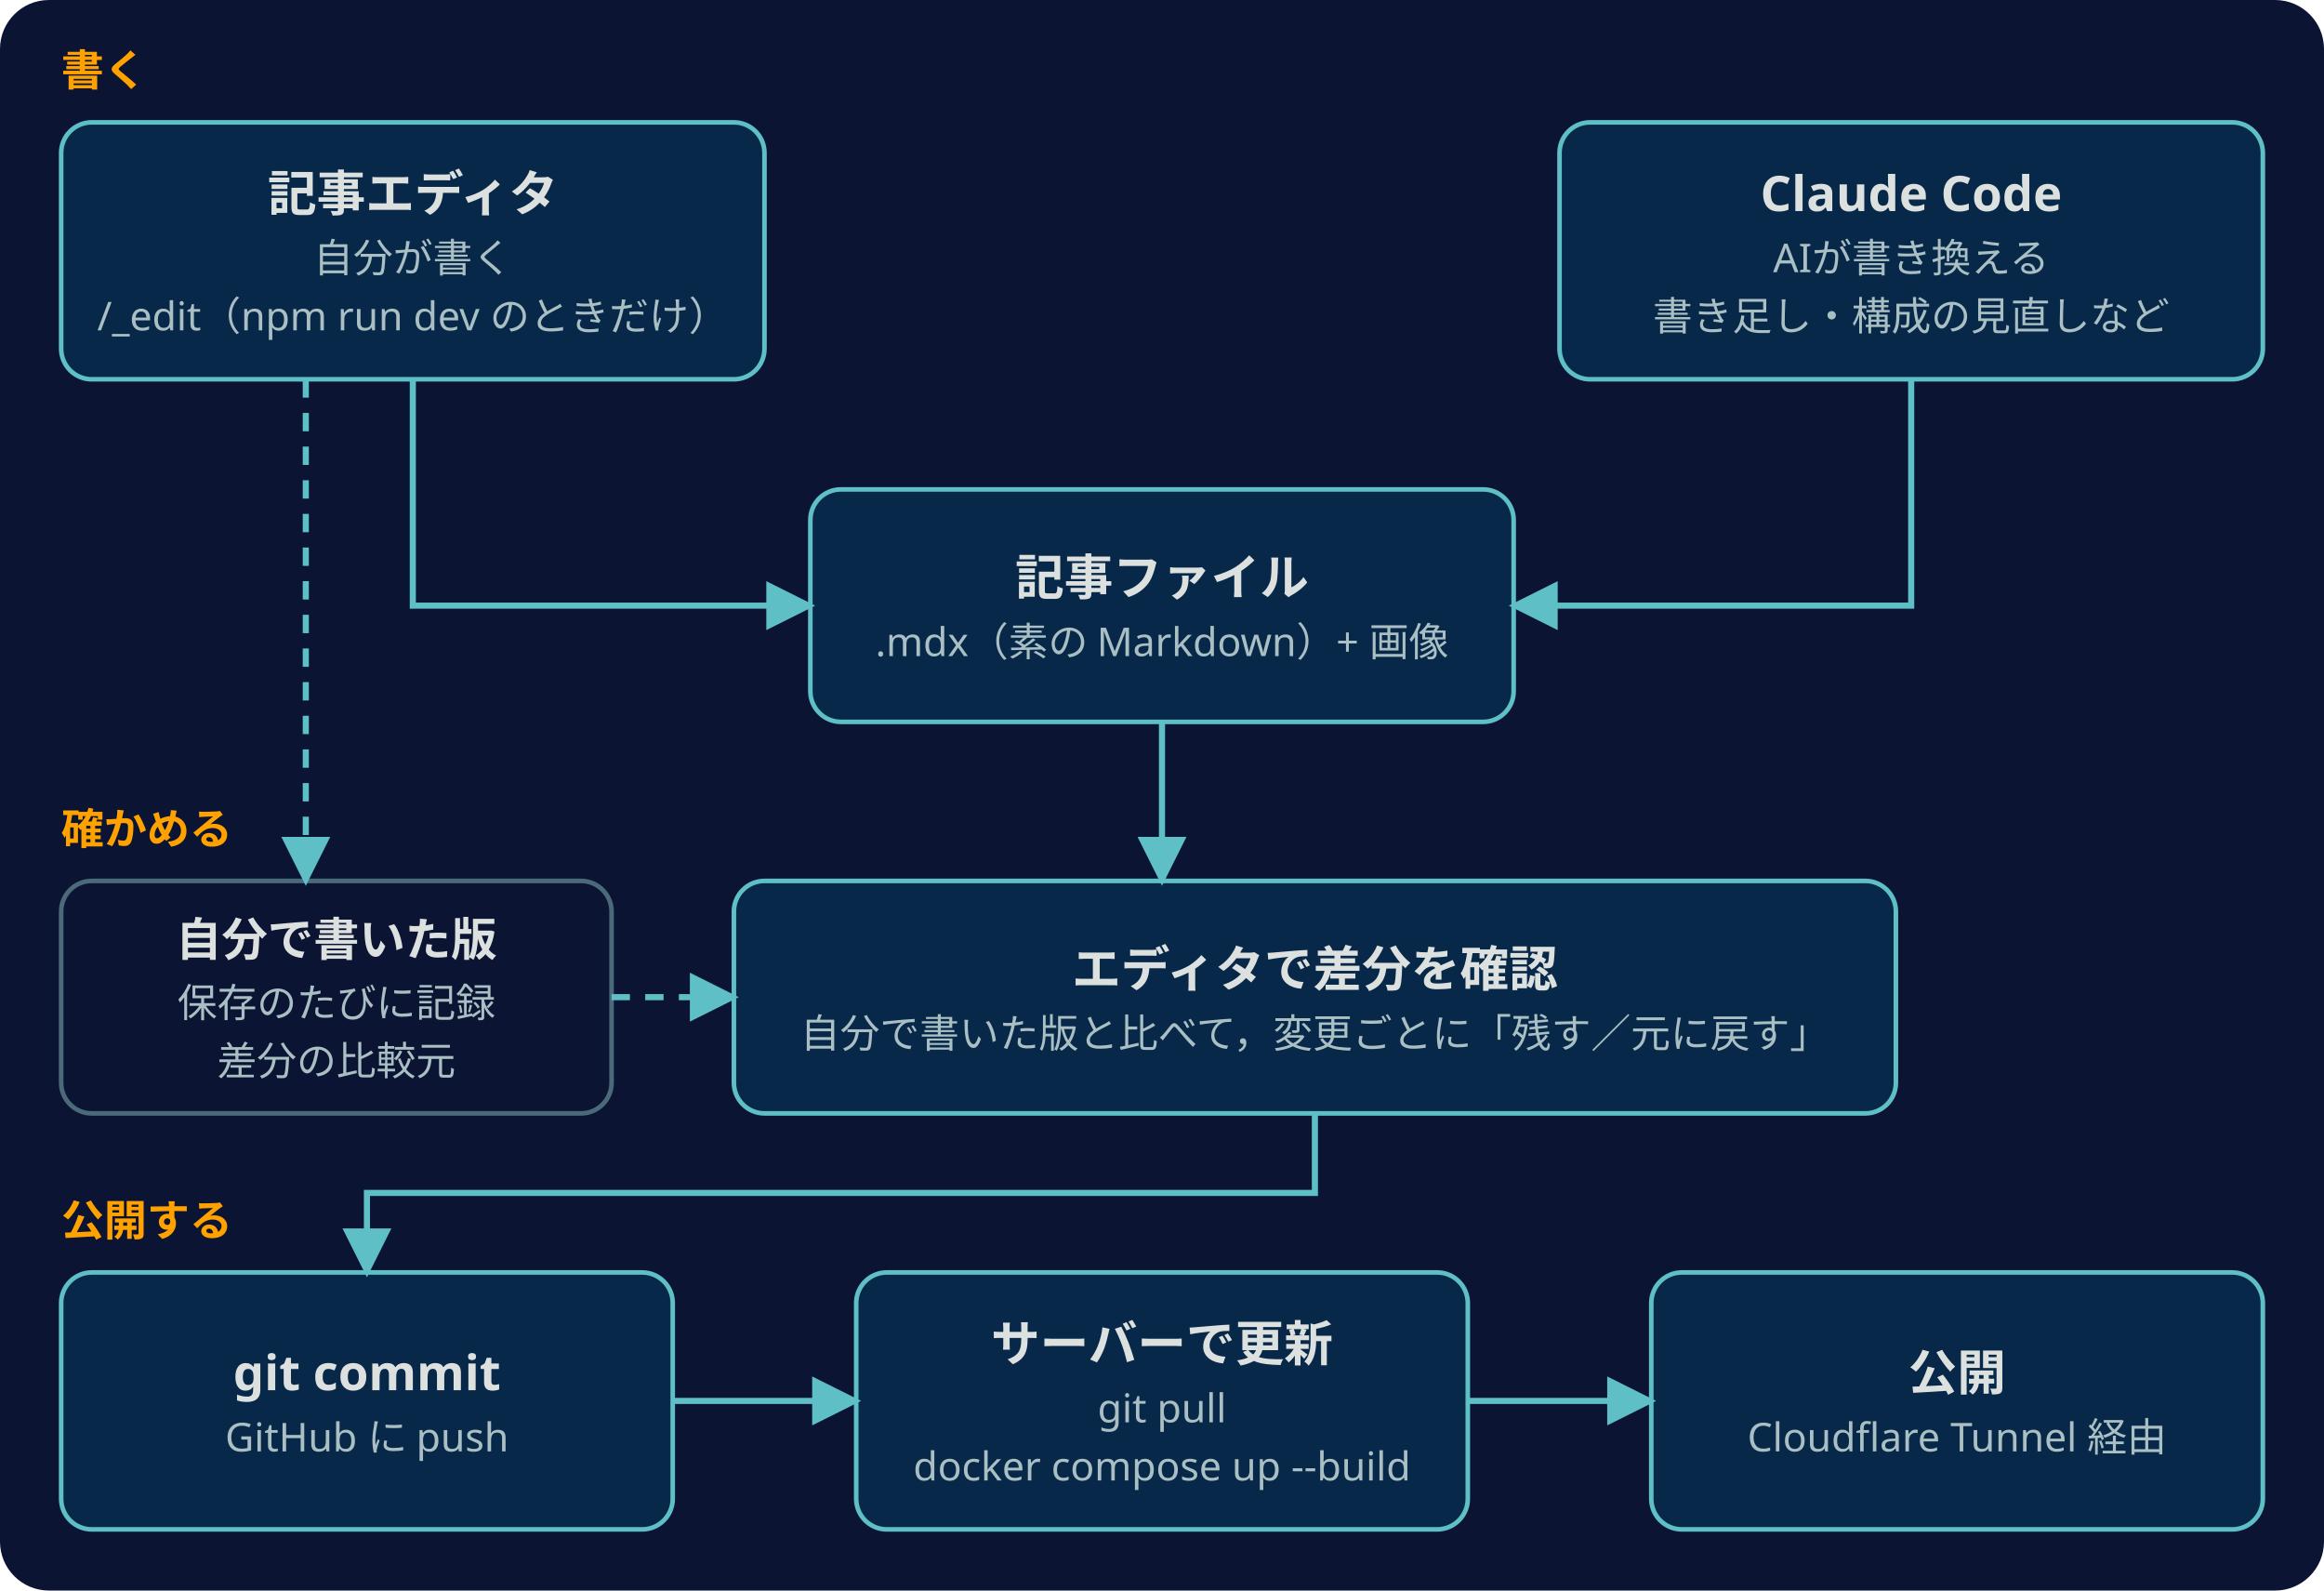
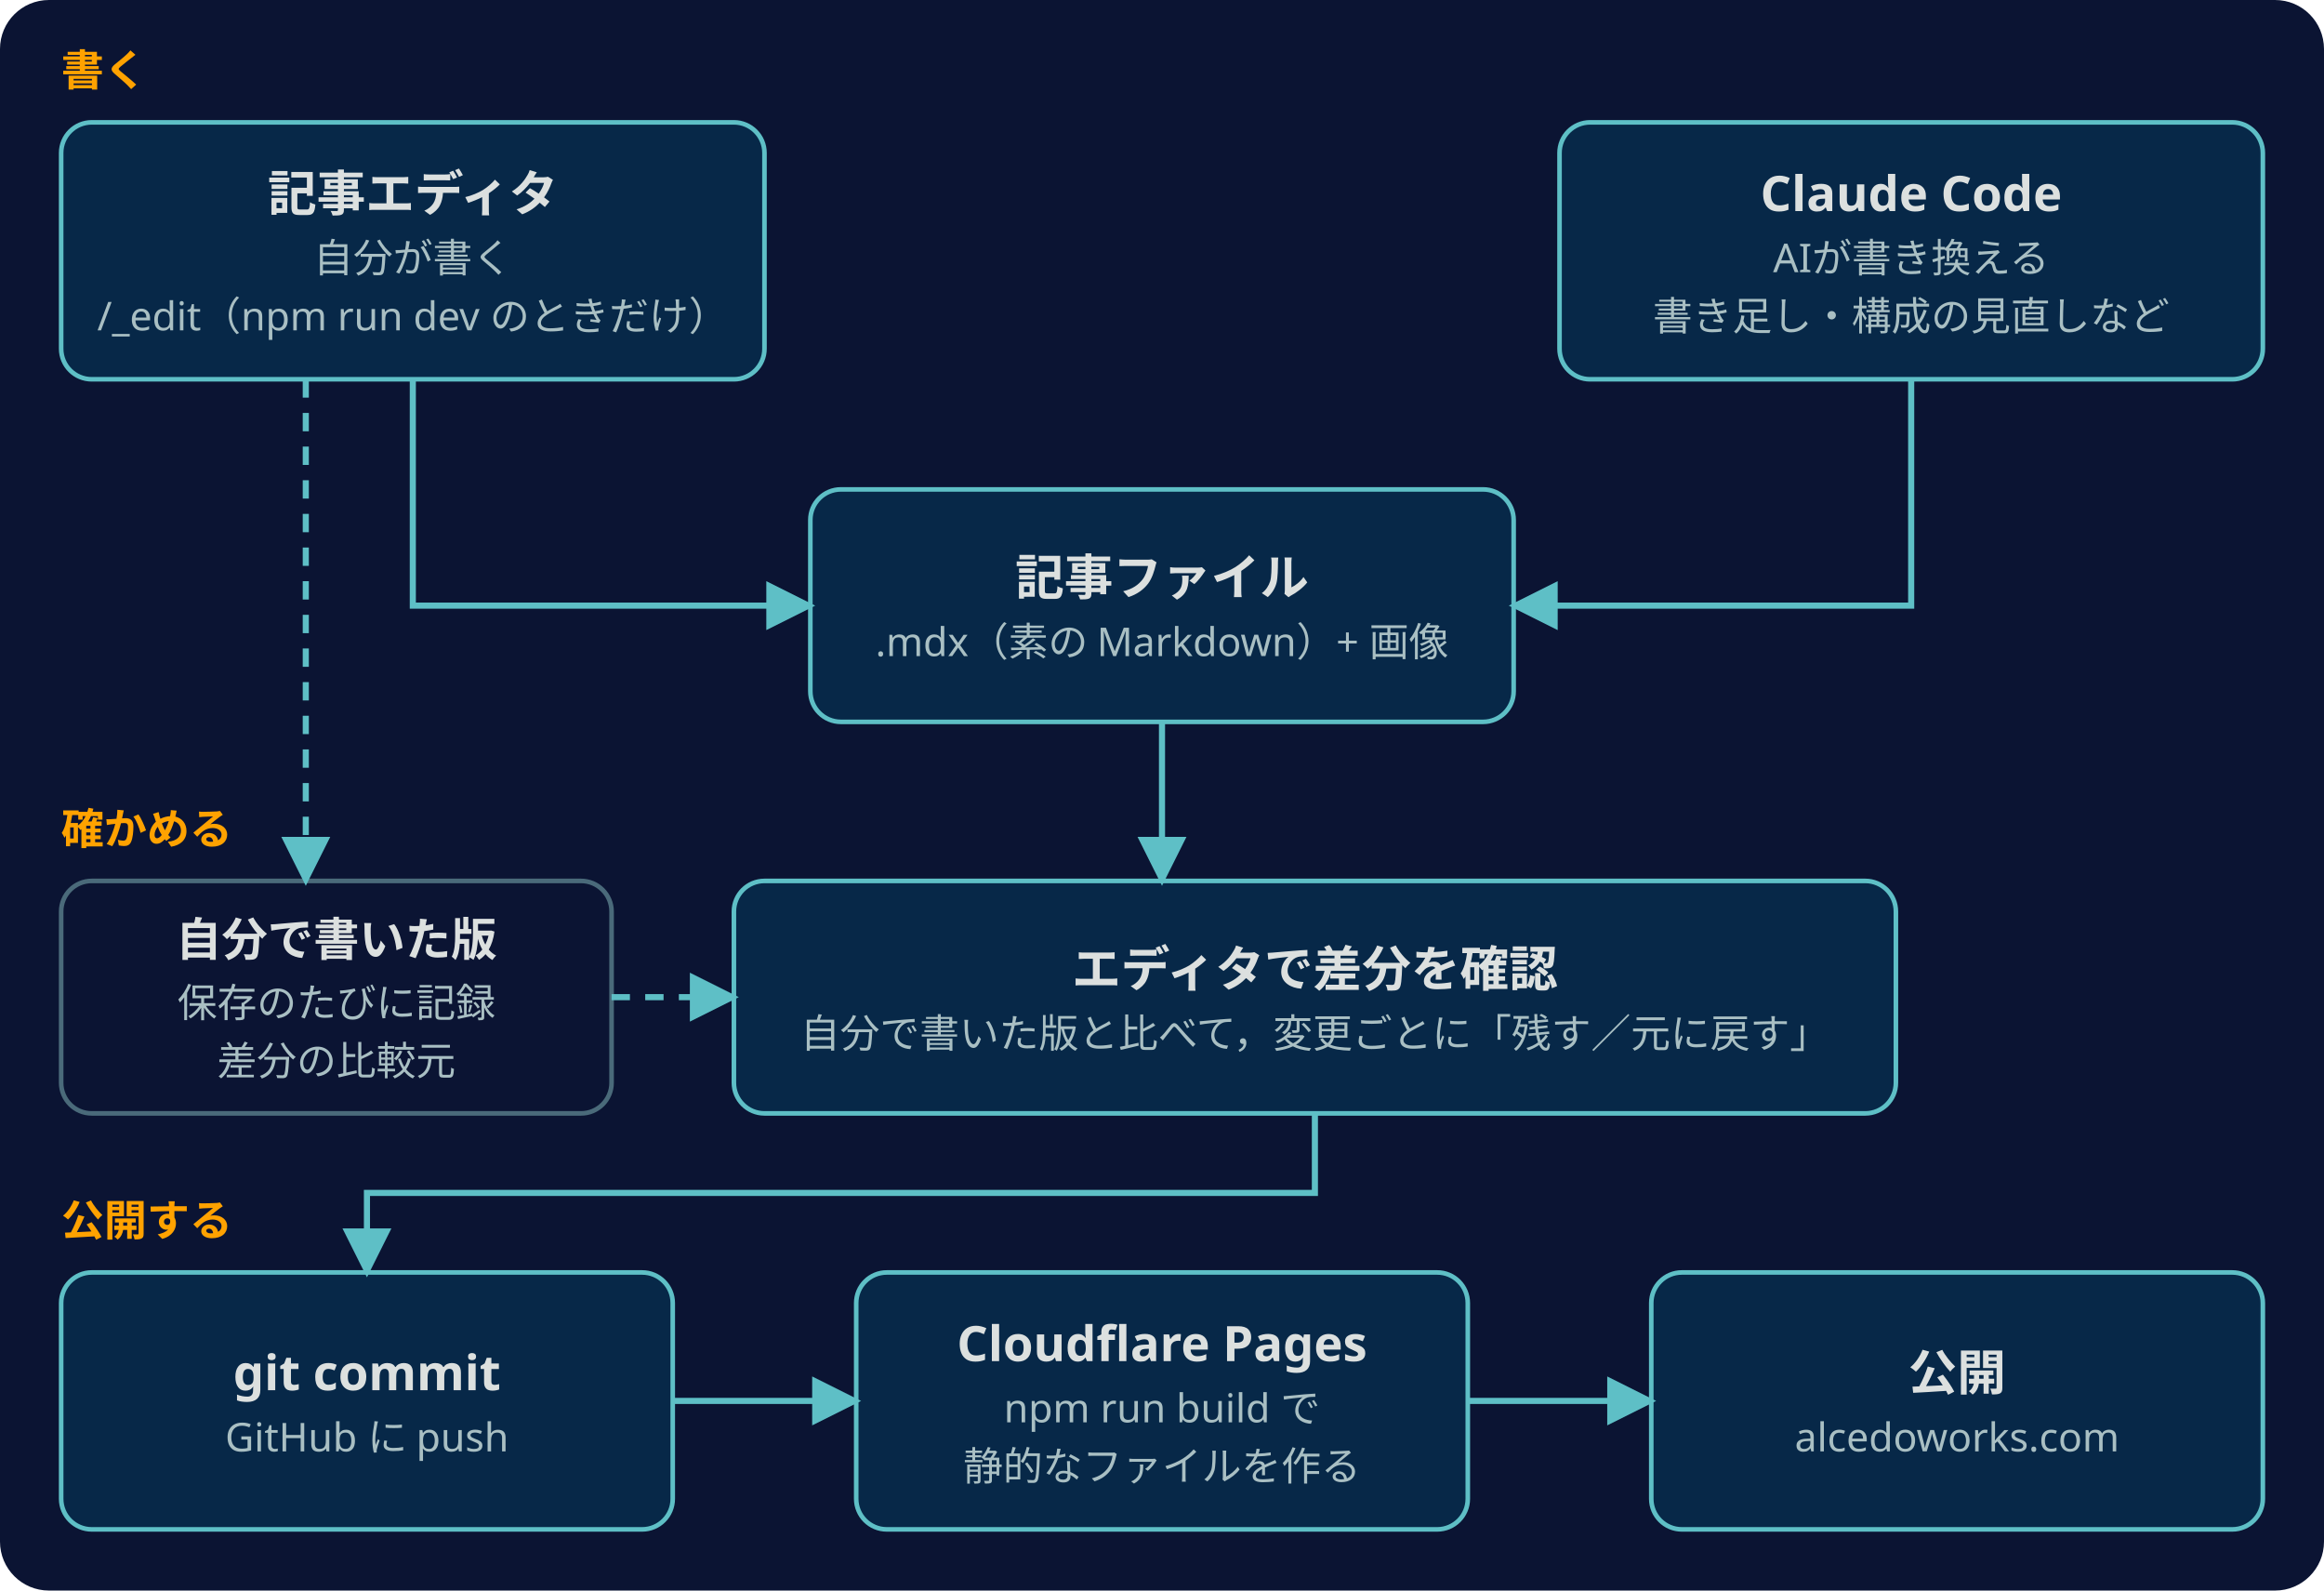
<svg xmlns="http://www.w3.org/2000/svg" viewBox="0 0 760 520" width="760" height="520" font-family="'Noto Sans JP','Hiragino Sans','Yu Gothic',sans-serif">
  <defs>
    <marker id="a" viewBox="0 0 10 10" refX="9" refY="5" markerWidth="8" markerHeight="8" orient="auto-start-reverse">
      <path d="M0,0 L10,5 L0,10 z" fill="#5EBFC6" />
    </marker>
    <marker id="b" viewBox="0 0 10 10" refX="9" refY="5" markerWidth="8" markerHeight="8" orient="auto-start-reverse">
      <path d="M0,0 L10,5 L0,10 z" fill="#FFA200" />
    </marker>
  </defs>
  <rect x="0" y="0" width="760" height="520" rx="16" fill="#0B1433" />
  <text x="20" y="28" text-anchor="start" font-size="14" font-weight="700" fill="#FFA200">書く</text>
  <rect x="20" y="40" width="230" height="84" rx="10" fill="rgba(0,79,113,0.35)" stroke="#5EBFC6" stroke-width="1.5" />
  <text x="135.0" y="69.0" text-anchor="middle" font-size="16" font-weight="700" fill="#DCE0DF">記事エディタ</text>
  <text x="135.0" y="89.0" text-anchor="middle" font-size="13" fill="#A9BFC3">自分が書く</text>
  <text x="135.0" y="108.0" text-anchor="middle" font-size="13" fill="#A9BFC3">/_edit（npm run dev のときだけ）</text>
  <rect x="510" y="40" width="230" height="84" rx="10" fill="rgba(0,79,113,0.35)" stroke="#5EBFC6" stroke-width="1.5" />
  <text x="625.0" y="69.0" text-anchor="middle" font-size="16" font-weight="700" fill="#DCE0DF">Claude Code</text>
  <text x="625.0" y="89.0" text-anchor="middle" font-size="13" fill="#A9BFC3">AIが書き換える</text>
  <text x="625.0" y="108.0" text-anchor="middle" font-size="13" fill="#A9BFC3">書き足し・構成の見直しなど</text>
  <rect x="265" y="160" width="230" height="76" rx="10" fill="rgba(0,79,113,0.35)" stroke="#5EBFC6" stroke-width="1.5" />
  <text x="380.0" y="194.5" text-anchor="middle" font-size="16" font-weight="700" fill="#DCE0DF">記事ファイル</text>
  <text x="380.0" y="214.5" text-anchor="middle" font-size="13" fill="#A9BFC3">.mdx（素の Markdown）+ 画像</text>
  <polyline points="135,124 135,198 265,198" fill="none" stroke="#5EBFC6" stroke-width="2" marker-end="url(#a)" />
  <polyline points="625,124 625,198 495,198" fill="none" stroke="#5EBFC6" stroke-width="2" marker-end="url(#a)" />
  <text x="20" y="276" text-anchor="start" font-size="14" font-weight="700" fill="#FFA200">確かめる</text>
  <rect x="20" y="288" width="180" height="76" rx="10" fill="none" stroke="#4A6A7A" stroke-width="1.5" />
  <text x="110.0" y="312.5" text-anchor="middle" font-size="15" font-weight="700" fill="#DCE0DF">自分で書いた版</text>
  <text x="110.0" y="332.5" text-anchor="middle" font-size="13" fill="#A9BFC3">保存のたびに記録</text>
  <text x="110.0" y="351.5" text-anchor="middle" font-size="13" fill="#A9BFC3">差分の比較元</text>
  <polyline points="100,124 100,288" fill="none" stroke="#5EBFC6" stroke-width="2" stroke-dasharray="6 5" marker-end="url(#a)" />
  <rect x="240" y="288" width="380" height="76" rx="10" fill="rgba(0,79,113,0.35)" stroke="#5EBFC6" stroke-width="1.5" />
  <text x="430.0" y="322.5" text-anchor="middle" font-size="16" font-weight="700" fill="#DCE0DF">エディタで差分を確認</text>
  <text x="430.0" y="342.5" text-anchor="middle" font-size="13" fill="#A9BFC3">自分で書いた版と比べて，変更ごとに「残す／元に戻す」</text>
  <polyline points="200,326 240,326" fill="none" stroke="#5EBFC6" stroke-width="2" stroke-dasharray="6 5" marker-end="url(#a)" />
  <polyline points="380,236 380,288" fill="none" stroke="#5EBFC6" stroke-width="2" marker-end="url(#a)" />
  <text x="20" y="404" text-anchor="start" font-size="14" font-weight="700" fill="#FFA200">公開する</text>
  <rect x="20" y="416" width="200" height="84" rx="10" fill="rgba(0,79,113,0.35)" stroke="#5EBFC6" stroke-width="1.5" />
  <text x="120.0" y="454.5" text-anchor="middle" font-size="16" font-weight="700" fill="#DCE0DF">git commit</text>
  <text x="120.0" y="474.5" text-anchor="middle" font-size="13" fill="#A9BFC3">GitHub に push</text>
  <rect x="280" y="416" width="200" height="84" rx="10" fill="rgba(0,79,113,0.35)" stroke="#5EBFC6" stroke-width="1.5" />
-   <text x="380.0" y="445.0" text-anchor="middle" font-size="16" font-weight="700" fill="#DCE0DF">サーバーで更新</text>
-   <text x="380.0" y="465.0" text-anchor="middle" font-size="13" fill="#A9BFC3">git pull</text>
-   <text x="380.0" y="484.0" text-anchor="middle" font-size="13" fill="#A9BFC3">docker compose up --build</text>
+   <text x="380.0" y="445.0" text-anchor="middle" font-size="16" font-weight="700" fill="#DCE0DF">Cloudflare Pages</text>
+   <text x="380.0" y="465.0" text-anchor="middle" font-size="13" fill="#A9BFC3">npm run build で</text>
+   <text x="380.0" y="484.0" text-anchor="middle" font-size="13" fill="#A9BFC3">静的なファイルを作る</text>
  <rect x="540" y="416" width="200" height="84" rx="10" fill="rgba(0,79,113,0.35)" stroke="#5EBFC6" stroke-width="1.5" />
  <text x="640.0" y="454.5" text-anchor="middle" font-size="16" font-weight="700" fill="#DCE0DF">公開</text>
-   <text x="640.0" y="474.5" text-anchor="middle" font-size="13" fill="#A9BFC3">Cloudflare Tunnel 経由</text>
+   <text x="640.0" y="474.5" text-anchor="middle" font-size="13" fill="#A9BFC3">alcedoworks.com</text>
  <polyline points="430,364 430,390 120,390 120,416" fill="none" stroke="#5EBFC6" stroke-width="2" marker-end="url(#a)" />
  <polyline points="220,458 280,458" fill="none" stroke="#5EBFC6" stroke-width="2" marker-end="url(#a)" />
  <polyline points="480,458 540,458" fill="none" stroke="#5EBFC6" stroke-width="2" marker-end="url(#a)" />
</svg>
